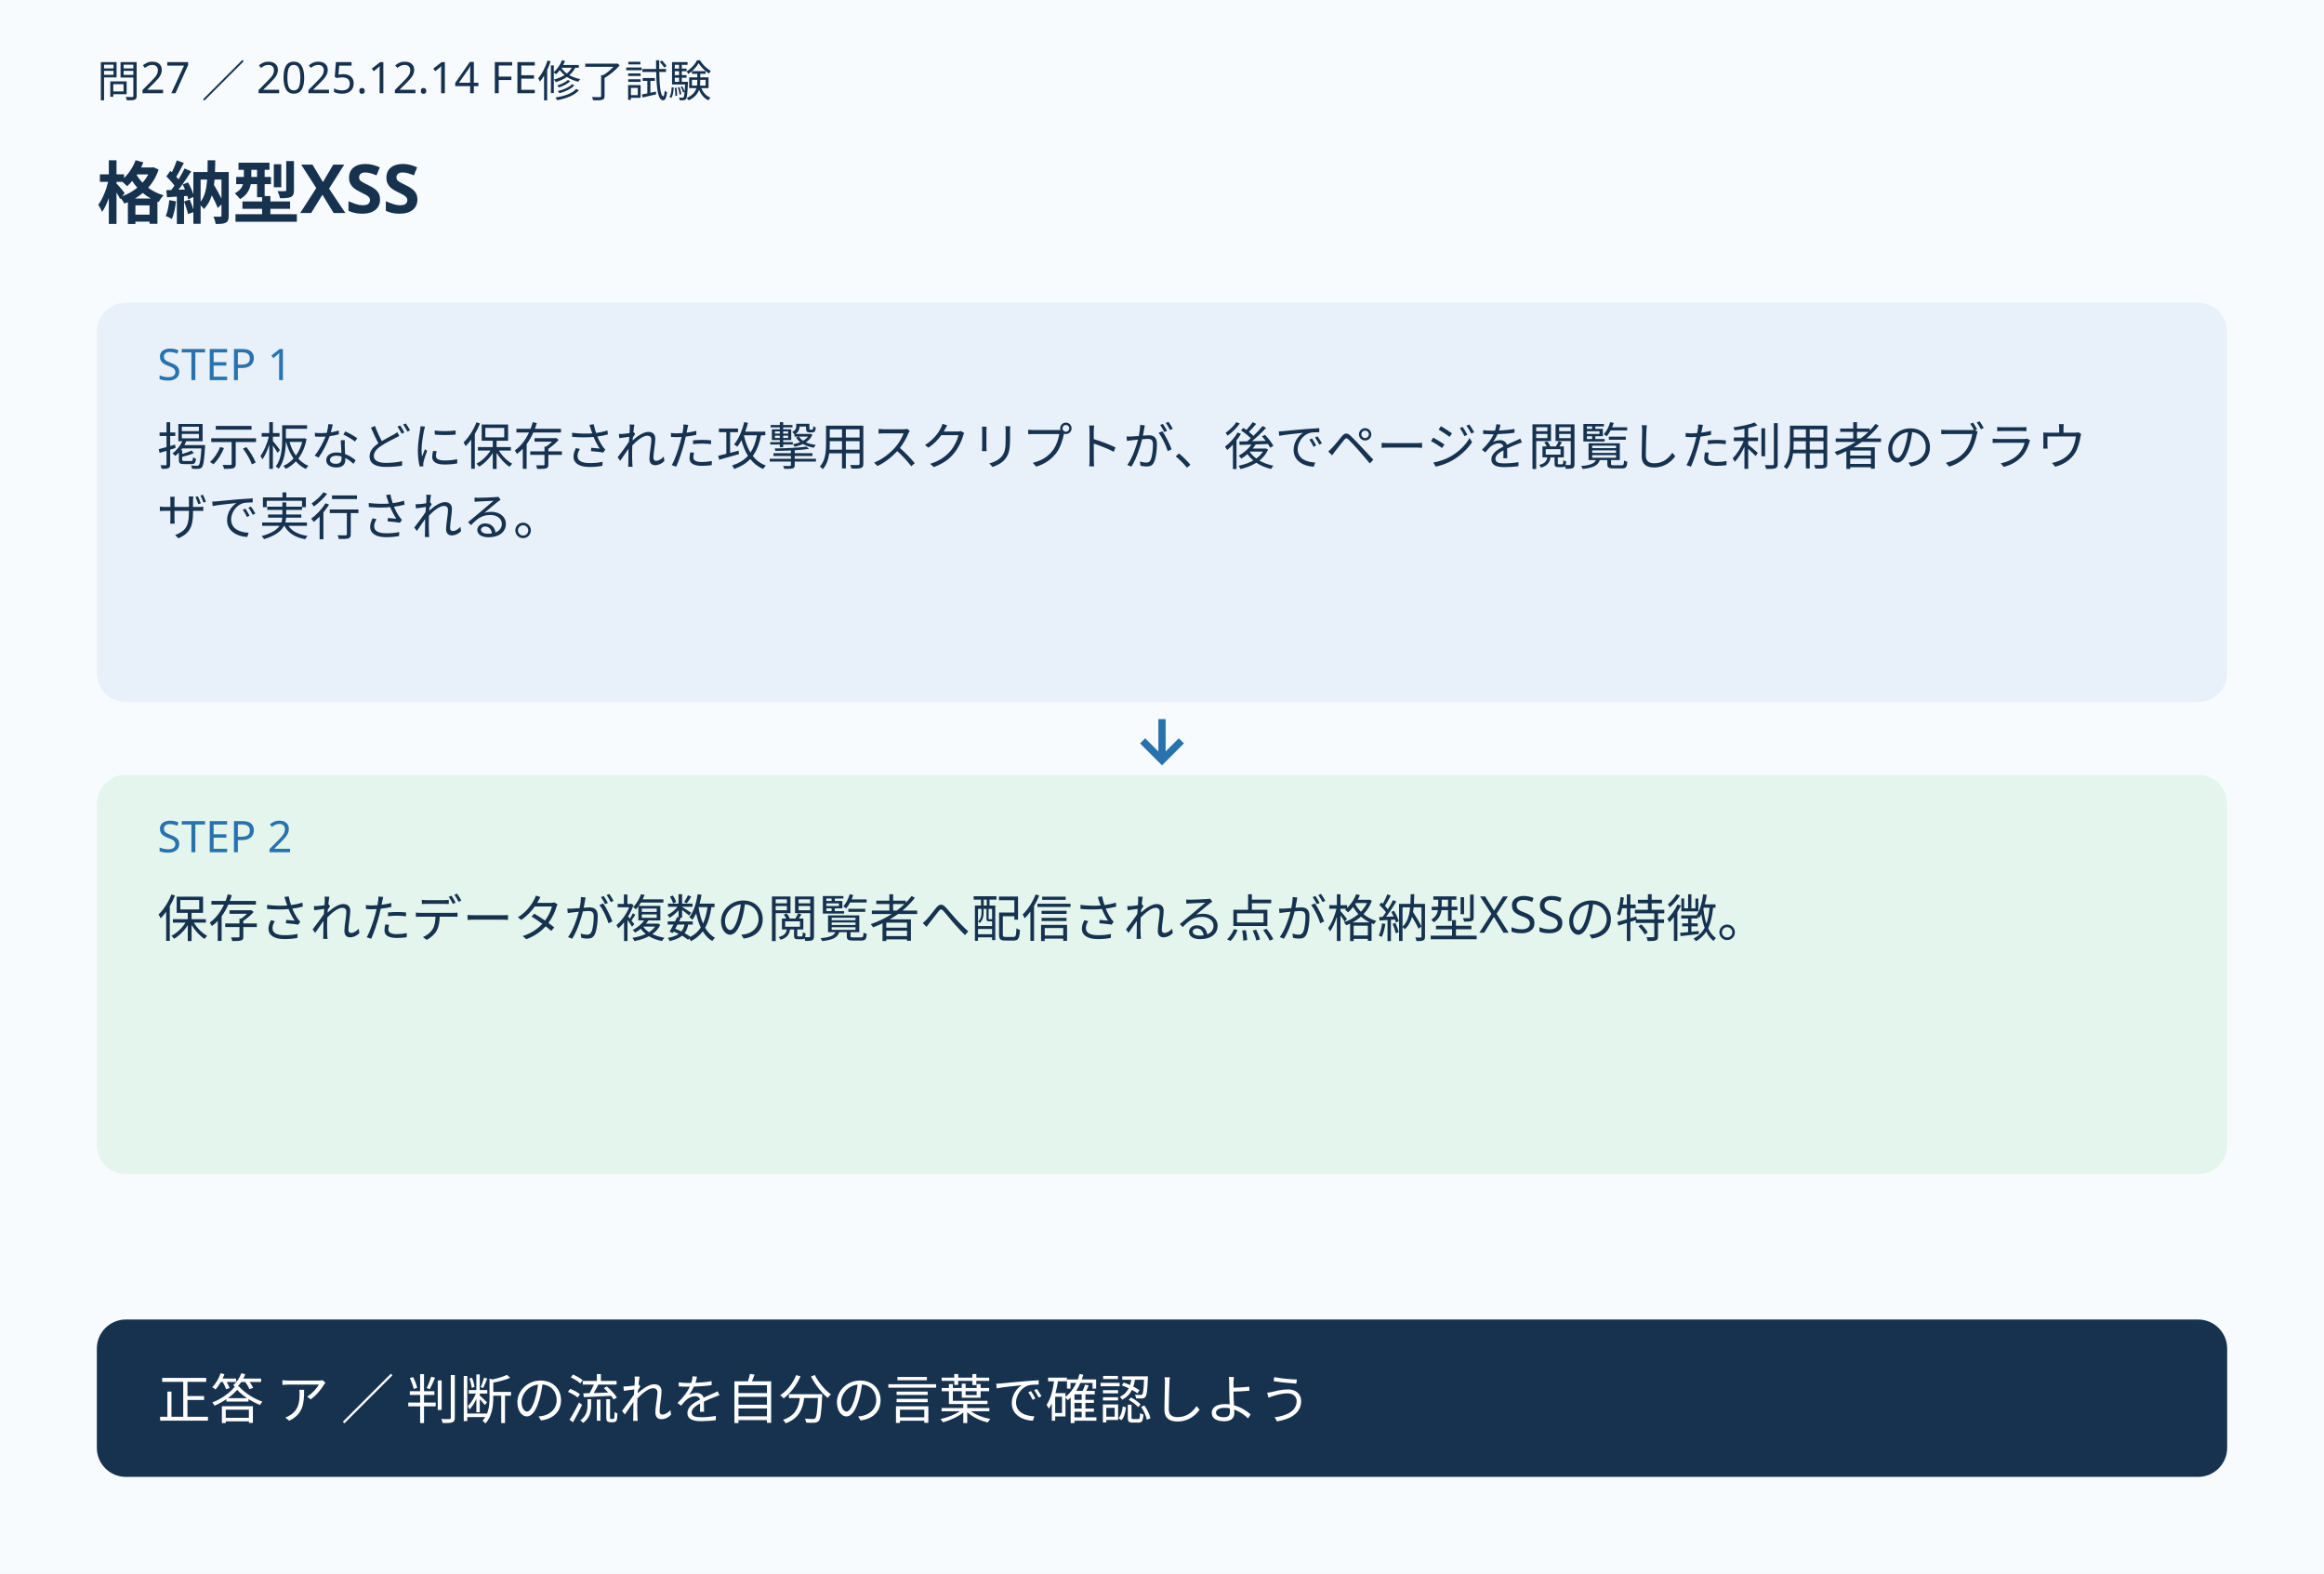
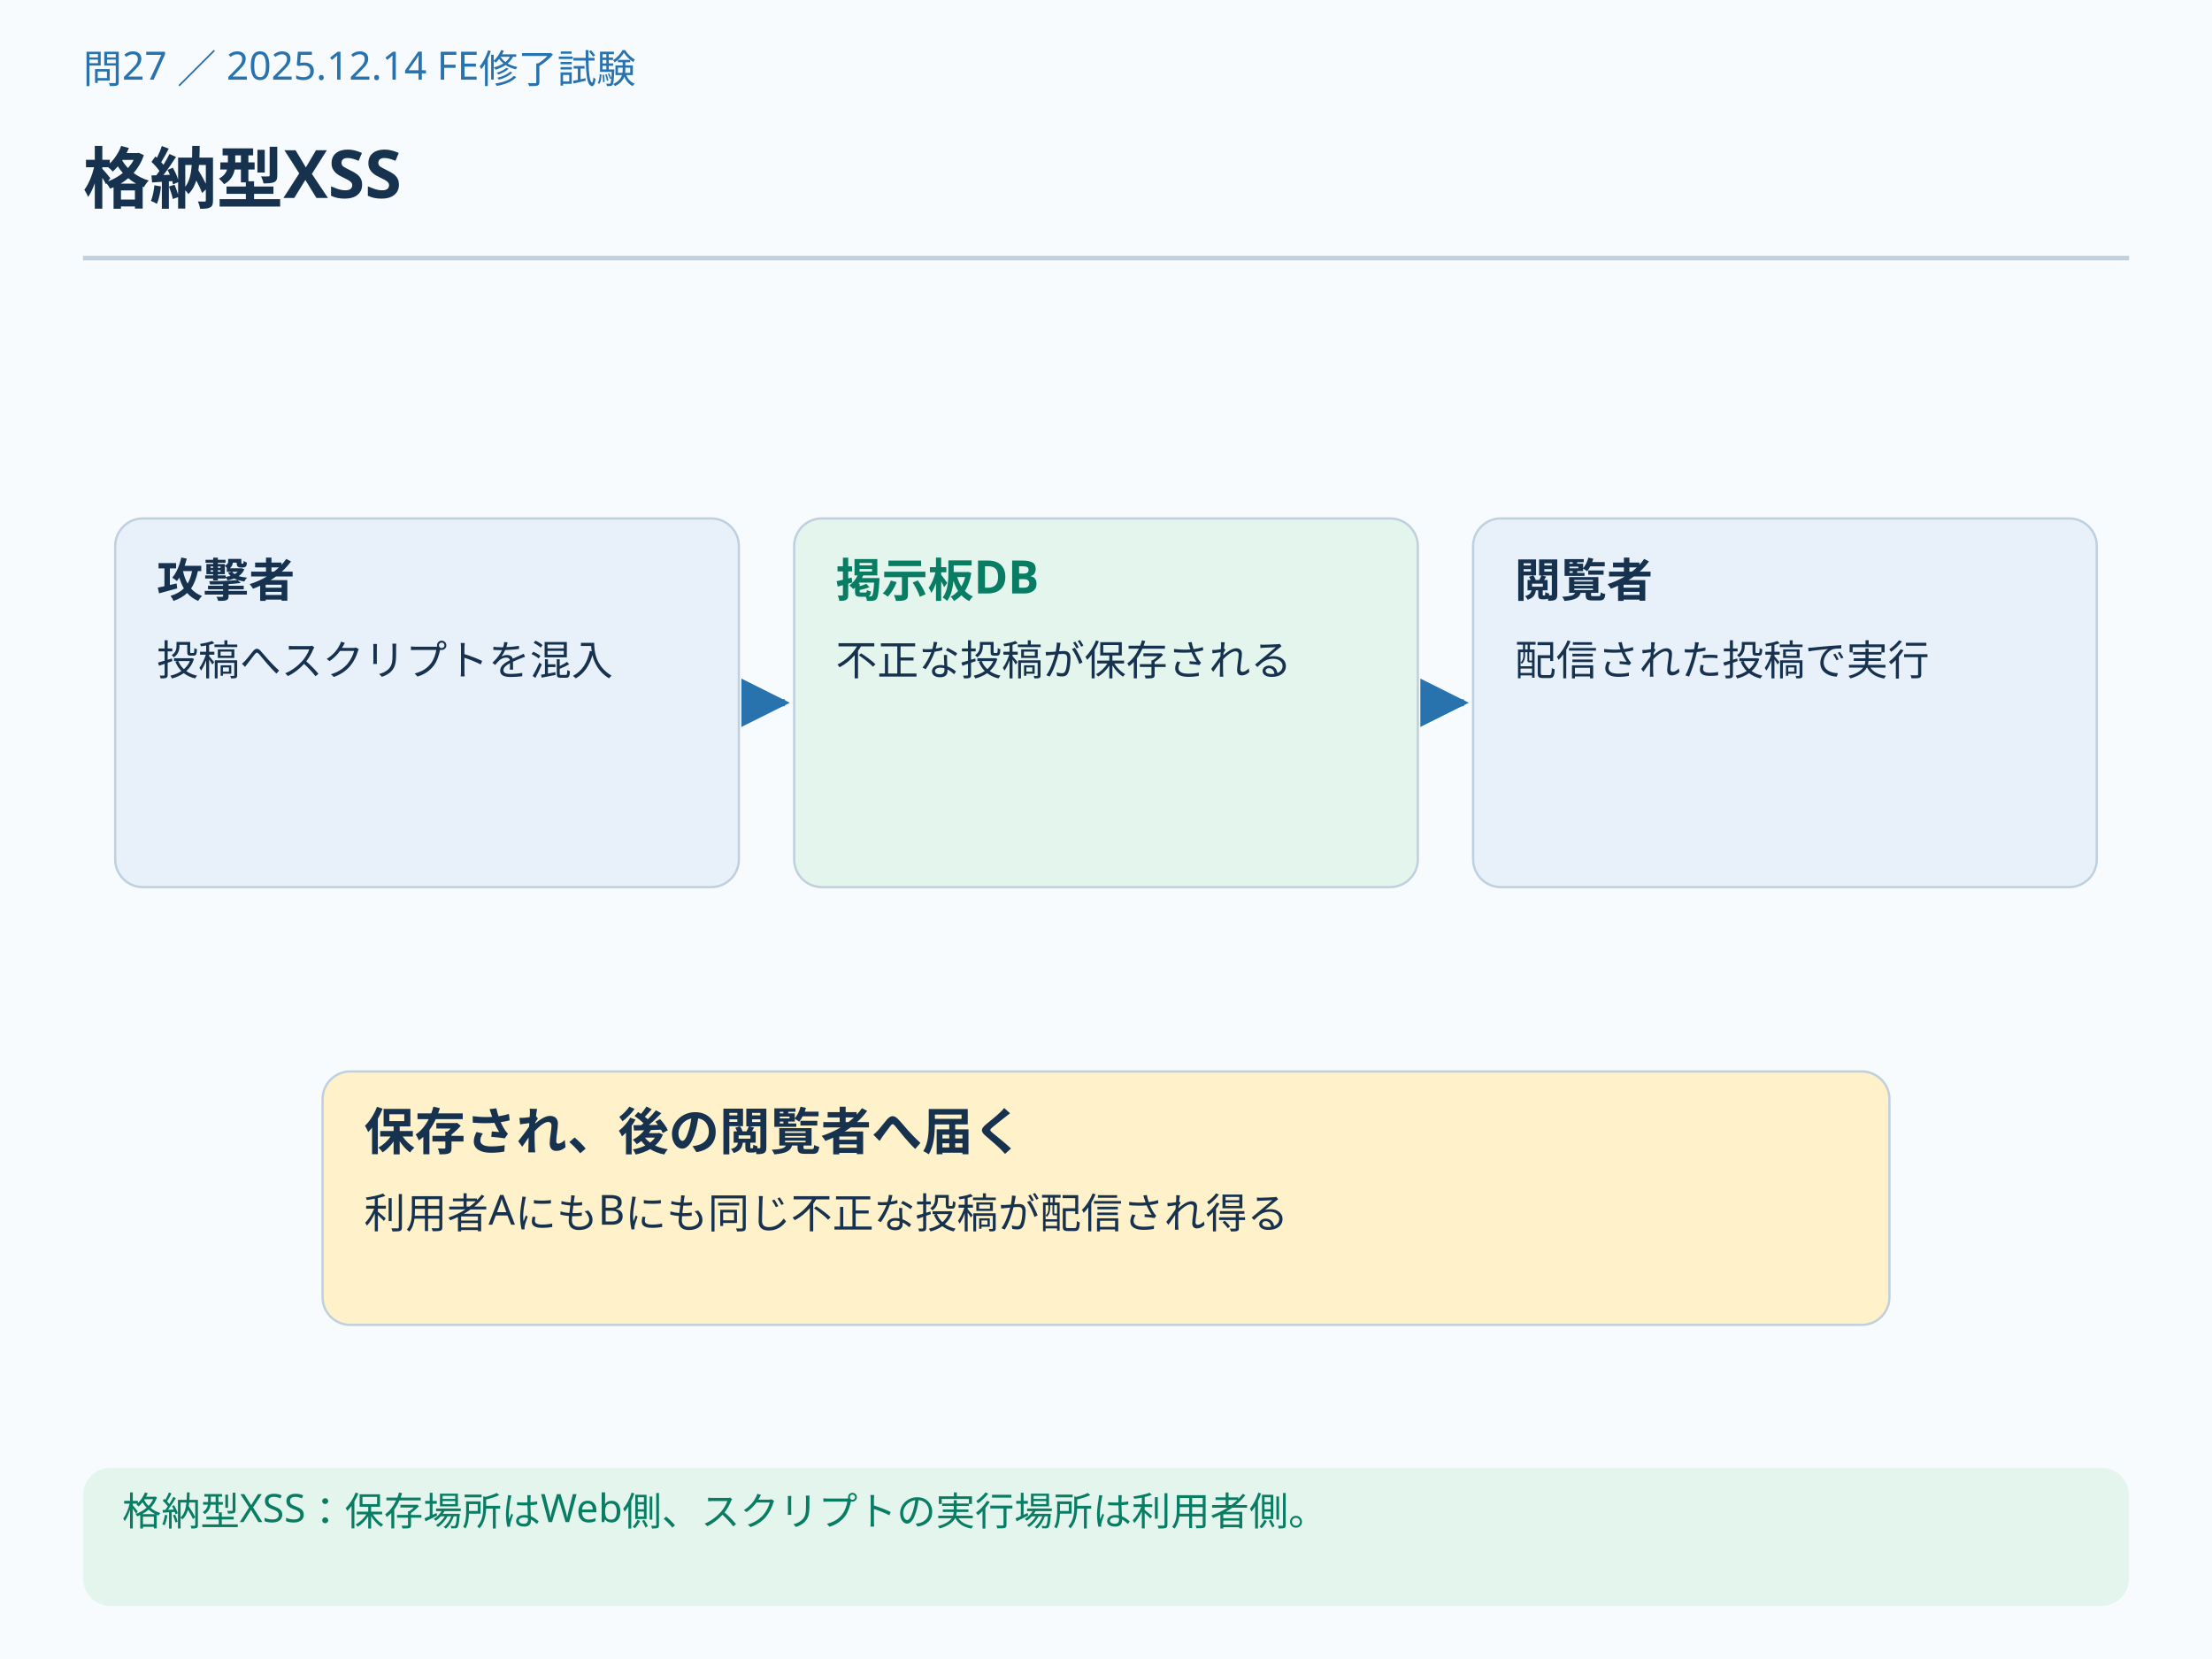
- <svg xmlns="http://www.w3.org/2000/svg" viewBox="0 0 960 650" role="img" aria-labelledby="t27">
-   <rect width="960" height="650" fill="#f8fbfe" />
+ <svg xmlns="http://www.w3.org/2000/svg" viewBox="0 0 960 720" role="img" aria-labelledby="title27 desc27">
+   <defs>
+     <marker id="arrow27" viewBox="0 0 10 10" refX="9" refY="5" markerWidth="7" markerHeight="7" orient="auto-start-reverse">
+       <path d="M0 0L10 5L0 10Z" fill="#2872ae" />
+     </marker>
+   </defs>
+   <rect width="960" height="720" fill="#f8fbfe" />
  <g font-family="Meiryo,Yu Gothic,sans-serif" fill="#16324f">
-     <text x="40" y="40" font-size="18">問27 ／ 2025.12.14 FE修了試験</text>
-     <text x="40" y="90" font-size="28" font-weight="bold">格納型XSS</text>
-     <rect x="40" y="125" width="880" height="165" rx="12" fill="#e8f1fa" />
-     <text x="65" y="157" font-size="18" fill="#2872ae">STEP 1</text>
-     <text x="65" y="192" font-size="21">掲示板などに保存された攻撃用スクリプトが、後でページを閲覧した利用者のブラウ</text>
-     <text x="65" y="221" font-size="21">ザで実行される。</text>
-     <path d="M480 297v17m-8-8 8 8 8-8" fill="none" stroke="#2872ae" stroke-width="3" />
-     <rect x="40" y="320" width="880" height="165" rx="12" fill="#e4f5ed" />
-     <text x="65" y="352" font-size="18" fill="#2872ae">STEP 2</text>
-     <text x="65" y="387" font-size="21">保存されたデータが複数の閲覧者へ配信される点が格納型XSSの特徴。</text>
-     <rect x="40" y="545" width="880" height="65" rx="12" fill="#16324f" />
-     <text x="65" y="586" font-size="22" fill="white">正答 ア ／ 判断の流れを自分の言葉で確認しよう</text>
+     <text x="36" y="36" font-size="17" fill="#2872ae" font-weight="400" text-anchor="start">問27 ／ 2025.12.14 FE修了試験</text>
+     <text x="36" y="88" font-size="29" fill="#16324f" font-weight="700" text-anchor="start">格納型XSS</text>
+     <line x1="36" y1="112" x2="924" y2="112" stroke="#bfd0df" stroke-width="2" />
+     <rect x="50.0" y="225" width="270.667" height="160" rx="12" fill="#e8f1fa" stroke="#bfd0df" />
+     <text x="68.0" y="259" font-size="20" fill="#16324f" font-weight="700" text-anchor="start">攻撃者</text>
+     <text x="68.0" y="293" font-size="18" fill="#16324f" font-weight="400" text-anchor="start">投稿へスクリプトを混入</text>
+     <line x1="322.667" y1="305" x2="340.667" y2="305" stroke="#2872ae" stroke-width="3" marker-end="url(#arrow27)" />
+     <rect x="344.667" y="225" width="270.667" height="160" rx="12" fill="#e4f5ed" stroke="#bfd0df" />
+     <text x="362.667" y="259" font-size="20" fill="#087d64" font-weight="700" text-anchor="start">掲示板DB</text>
+     <text x="362.667" y="293" font-size="18" fill="#16324f" font-weight="400" text-anchor="start">不正な投稿が保存される</text>
+     <line x1="617.333" y1="305" x2="635.333" y2="305" stroke="#2872ae" stroke-width="3" marker-end="url(#arrow27)" />
+     <rect x="639.333" y="225" width="270.667" height="160" rx="12" fill="#e8f1fa" stroke="#bfd0df" />
+     <text x="657.333" y="259" font-size="20" fill="#16324f" font-weight="700" text-anchor="start">閲覧者</text>
+     <text x="657.333" y="293" font-size="18" fill="#16324f" font-weight="400" text-anchor="start">配信された投稿で実行</text>
+     <rect x="140" y="465" width="680" height="110" rx="12" fill="#fff1c9" stroke="#bfd0df" />
+     <text x="158" y="499" font-size="22" fill="#16324f" font-weight="700" text-anchor="start">保存され、後の閲覧者へ届く</text>
+     <text x="158" y="533" font-size="18" fill="#16324f" font-weight="400" text-anchor="start">利用者AにもBにも同じ不正な投稿が配信され得る</text>
+     <rect x="36" y="637" width="888" height="60" rx="12" fill="#e4f5ed" stroke="none" />
+     <text x="53" y="662" font-size="17" fill="#087d64" font-weight="400" text-anchor="start">格納型XSS：保存場所はWeb側、スクリプトの実行場所は利用者側。</text>
  </g>
</svg>
